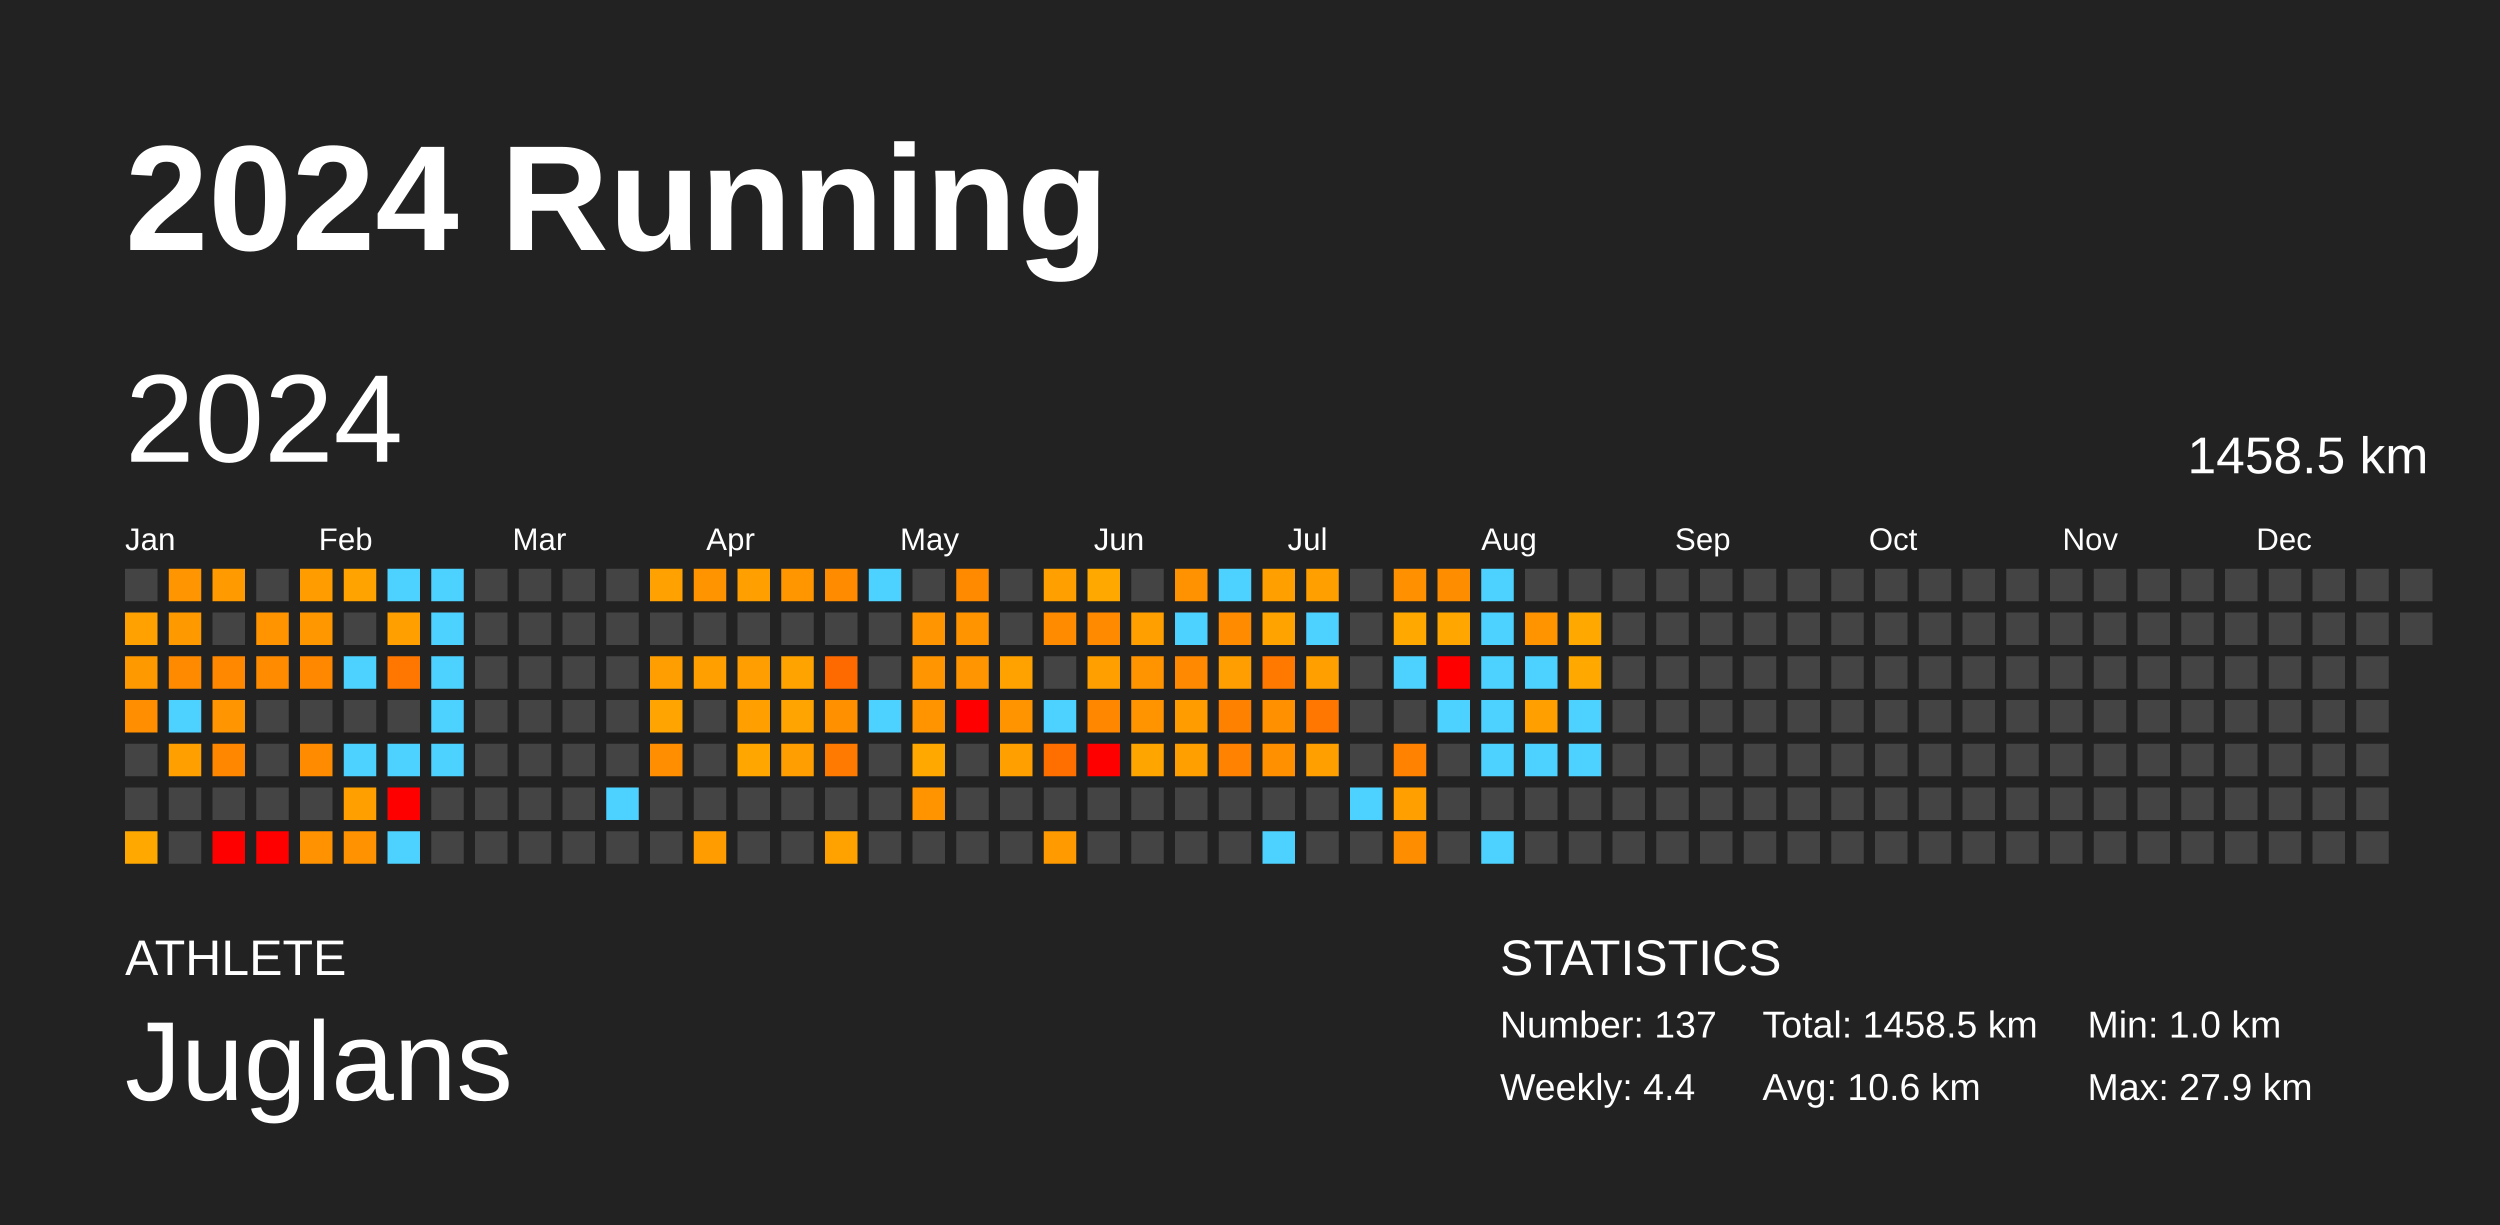
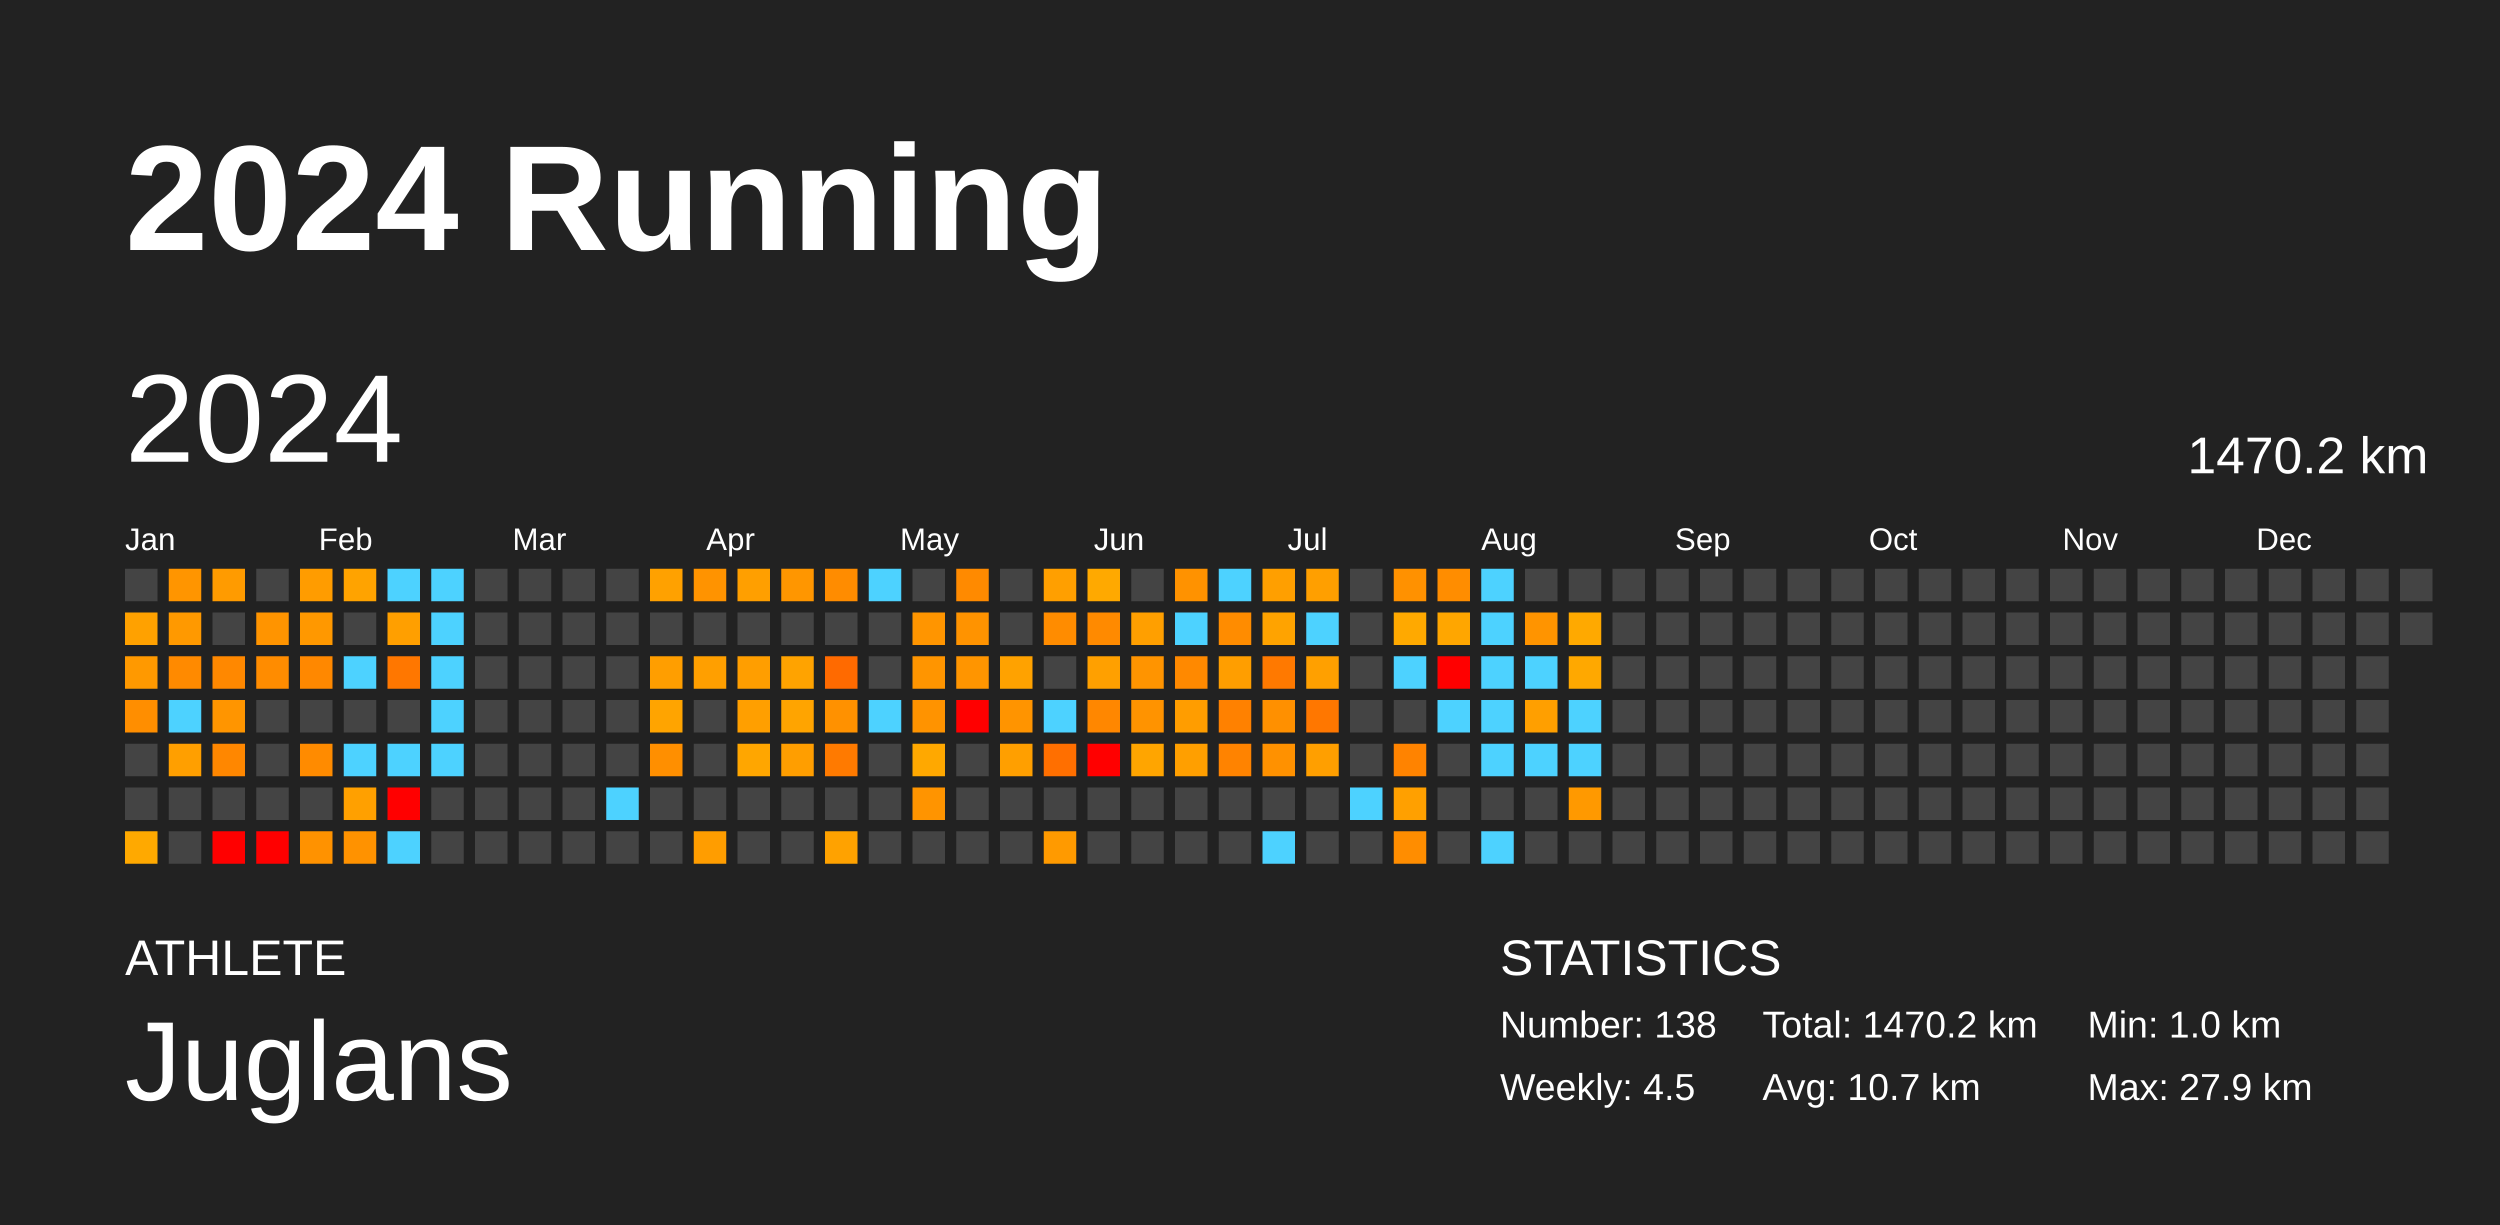
<svg xmlns="http://www.w3.org/2000/svg" baseProfile="full" height="98mm" version="1.1" viewBox="0,0,200,98" width="200mm">
  <defs />
  <rect fill="#222222" height="98" width="200" x="0" y="0" />
  <text fill="#FFFFFF" style="font-size:12px; font-family:Arial; font-weight:bold;" x="10" y="20">2024 Running</text>
  <text fill="#FFFFFF" style="font-size:4px; font-family:Arial" x="10" y="78">ATHLETE</text>
  <text fill="#FFFFFF" style="font-size:9px; font-family:Arial" x="10" y="88">Juglans</text>
  <text fill="#FFFFFF" style="font-size:4px; font-family:Arial" x="120" y="78">STATISTICS</text>
-   <text fill="#FFFFFF" style="font-size:3px; font-family:Arial" x="120" y="83">Number: 137</text>
-   <text fill="#FFFFFF" style="font-size:3px; font-family:Arial" x="120" y="88">Weekly: 4.4</text>
-   <text fill="#FFFFFF" style="font-size:3px; font-family:Arial" x="141" y="83">Total: 1458.5 km</text>
-   <text fill="#FFFFFF" style="font-size:3px; font-family:Arial" x="141" y="88">Avg: 10.6 km</text>
+   <text fill="#FFFFFF" style="font-size:3px; font-family:Arial" x="120" y="83">Number: 138</text>
+   <text fill="#FFFFFF" style="font-size:3px; font-family:Arial" x="120" y="88">Weekly: 4.5</text>
+   <text fill="#FFFFFF" style="font-size:3px; font-family:Arial" x="141" y="83">Total: 1470.2 km</text>
+   <text fill="#FFFFFF" style="font-size:3px; font-family:Arial" x="141" y="88">Avg: 10.7 km</text>
  <text fill="#FFFFFF" style="font-size:3px; font-family:Arial" x="167" y="83">Min: 1.0 km</text>
  <text fill="#FFFFFF" style="font-size:3px; font-family:Arial" x="167" y="88">Max: 27.9 km</text>
  <text dominant-baseline="hanging" fill="#FFFFFF" style="font-size:10.0px; font-family:Arial;" x="10" y="30">2024</text>
-   <text dominant-baseline="hanging" fill="#FFFFFF" style="font-size:4.125px; font-family:Arial;" x="175" y="35">1458.5 km</text>
+   <text dominant-baseline="hanging" fill="#FFFFFF" style="font-size:4.125px; font-family:Arial;" x="175" y="35">1470.2 km</text>
  <text fill="#FFFFFF" style="font-size:2.5px; font-family:Arial" x="10.0" y="44">Jan</text>
  <text fill="#FFFFFF" style="font-size:2.5px; font-family:Arial" x="25.5" y="44">Feb</text>
  <text fill="#FFFFFF" style="font-size:2.5px; font-family:Arial" x="41.0" y="44">Mar</text>
  <text fill="#FFFFFF" style="font-size:2.5px; font-family:Arial" x="56.5" y="44">Apr</text>
  <text fill="#FFFFFF" style="font-size:2.5px; font-family:Arial" x="72.0" y="44">May</text>
  <text fill="#FFFFFF" style="font-size:2.5px; font-family:Arial" x="87.5" y="44">Jun</text>
  <text fill="#FFFFFF" style="font-size:2.5px; font-family:Arial" x="103.0" y="44">Jul</text>
  <text fill="#FFFFFF" style="font-size:2.5px; font-family:Arial" x="118.5" y="44">Aug</text>
  <text fill="#FFFFFF" style="font-size:2.5px; font-family:Arial" x="134.0" y="44">Sep</text>
  <text fill="#FFFFFF" style="font-size:2.5px; font-family:Arial" x="149.5" y="44">Oct</text>
  <text fill="#FFFFFF" style="font-size:2.5px; font-family:Arial" x="165.0" y="44">Nov</text>
  <text fill="#FFFFFF" style="font-size:2.5px; font-family:Arial" x="180.5" y="44">Dec</text>
  <rect fill="#444444" height="2.6" width="2.6" x="10.0" y="45.5" />
  <rect fill="#ffa100" height="2.6" width="2.6" x="10.0" y="49.0" />
  <rect fill="#ff9900" height="2.6" width="2.6" x="10.0" y="52.5" />
  <rect fill="#ff8e00" height="2.6" width="2.6" x="10.0" y="56.0" />
  <rect fill="#444444" height="2.6" width="2.6" x="10.0" y="59.5" />
  <rect fill="#444444" height="2.6" width="2.6" x="10.0" y="63.0" />
  <rect fill="#ffa900" height="2.6" width="2.6" x="10.0" y="66.5" />
  <rect fill="#ff9500" height="2.6" width="2.6" x="13.5" y="45.5" />
  <rect fill="#ff9900" height="2.6" width="2.6" x="13.5" y="49.0" />
  <rect fill="#ff8a00" height="2.6" width="2.6" x="13.5" y="52.5" />
  <rect fill="#4dd2ff" height="2.6" width="2.6" x="13.5" y="56.0" />
  <rect fill="#ff9f00" height="2.6" width="2.6" x="13.5" y="59.5" />
  <rect fill="#444444" height="2.6" width="2.6" x="13.5" y="63.0" />
  <rect fill="#444444" height="2.6" width="2.6" x="13.5" y="66.5" />
  <rect fill="#ff9b00" height="2.6" width="2.6" x="17.0" y="45.5" />
  <rect fill="#444444" height="2.6" width="2.6" x="17.0" y="49.0" />
  <rect fill="#ff8800" height="2.6" width="2.6" x="17.0" y="52.5" />
  <rect fill="#ff9500" height="2.6" width="2.6" x="17.0" y="56.0" />
  <rect fill="#ff8700" height="2.6" width="2.6" x="17.0" y="59.5" />
  <rect fill="#444444" height="2.6" width="2.6" x="17.0" y="63.0" />
  <rect fill="red" height="2.6" width="2.6" x="17.0" y="66.5" />
  <rect fill="#444444" height="2.6" width="2.6" x="20.5" y="45.5" />
  <rect fill="#ff9400" height="2.6" width="2.6" x="20.5" y="49.0" />
  <rect fill="#ff8c00" height="2.6" width="2.6" x="20.5" y="52.5" />
  <rect fill="#444444" height="2.6" width="2.6" x="20.5" y="56.0" />
  <rect fill="#444444" height="2.6" width="2.6" x="20.5" y="59.5" />
  <rect fill="#444444" height="2.6" width="2.6" x="20.5" y="63.0" />
  <rect fill="red" height="2.6" width="2.6" x="20.5" y="66.5" />
  <rect fill="#ff9c00" height="2.6" width="2.6" x="24.0" y="45.5" />
  <rect fill="#ff9800" height="2.6" width="2.6" x="24.0" y="49.0" />
  <rect fill="#ff8800" height="2.6" width="2.6" x="24.0" y="52.5" />
  <rect fill="#444444" height="2.6" width="2.6" x="24.0" y="56.0" />
  <rect fill="#ff8b00" height="2.6" width="2.6" x="24.0" y="59.5" />
  <rect fill="#444444" height="2.6" width="2.6" x="24.0" y="63.0" />
  <rect fill="#ff9200" height="2.6" width="2.6" x="24.0" y="66.5" />
  <rect fill="#ffa300" height="2.6" width="2.6" x="27.5" y="45.5" />
  <rect fill="#444444" height="2.6" width="2.6" x="27.5" y="49.0" />
  <rect fill="#4dd2ff" height="2.6" width="2.6" x="27.5" y="52.5" />
  <rect fill="#444444" height="2.6" width="2.6" x="27.5" y="56.0" />
  <rect fill="#4dd2ff" height="2.6" width="2.6" x="27.5" y="59.5" />
  <rect fill="#ffa000" height="2.6" width="2.6" x="27.5" y="63.0" />
  <rect fill="#ff9200" height="2.6" width="2.6" x="27.5" y="66.5" />
  <rect fill="#4dd2ff" height="2.6" width="2.6" x="31.0" y="45.5" />
  <rect fill="#ff9f00" height="2.6" width="2.6" x="31.0" y="49.0" />
  <rect fill="#ff7700" height="2.6" width="2.6" x="31.0" y="52.5" />
  <rect fill="#444444" height="2.6" width="2.6" x="31.0" y="56.0" />
  <rect fill="#4dd2ff" height="2.6" width="2.6" x="31.0" y="59.5" />
  <rect fill="red" height="2.6" width="2.6" x="31.0" y="63.0" />
  <rect fill="#4dd2ff" height="2.6" width="2.6" x="31.0" y="66.5" />
  <rect fill="#4dd2ff" height="2.6" width="2.6" x="34.5" y="45.5" />
  <rect fill="#4dd2ff" height="2.6" width="2.6" x="34.5" y="49.0" />
  <rect fill="#4dd2ff" height="2.6" width="2.6" x="34.5" y="52.5" />
  <rect fill="#4dd2ff" height="2.6" width="2.6" x="34.5" y="56.0" />
  <rect fill="#4dd2ff" height="2.6" width="2.6" x="34.5" y="59.5" />
  <rect fill="#444444" height="2.6" width="2.6" x="34.5" y="63.0" />
  <rect fill="#444444" height="2.6" width="2.6" x="34.5" y="66.5" />
  <rect fill="#444444" height="2.6" width="2.6" x="38.0" y="45.5" />
  <rect fill="#444444" height="2.6" width="2.6" x="38.0" y="49.0" />
  <rect fill="#444444" height="2.6" width="2.6" x="38.0" y="52.5" />
  <rect fill="#444444" height="2.6" width="2.6" x="38.0" y="56.0" />
  <rect fill="#444444" height="2.6" width="2.6" x="38.0" y="59.5" />
  <rect fill="#444444" height="2.6" width="2.6" x="38.0" y="63.0" />
  <rect fill="#444444" height="2.6" width="2.6" x="38.0" y="66.5" />
  <rect fill="#444444" height="2.6" width="2.6" x="41.5" y="45.5" />
  <rect fill="#444444" height="2.6" width="2.6" x="41.5" y="49.0" />
  <rect fill="#444444" height="2.6" width="2.6" x="41.5" y="52.5" />
  <rect fill="#444444" height="2.6" width="2.6" x="41.5" y="56.0" />
  <rect fill="#444444" height="2.6" width="2.6" x="41.5" y="59.5" />
  <rect fill="#444444" height="2.6" width="2.6" x="41.5" y="63.0" />
  <rect fill="#444444" height="2.6" width="2.6" x="41.5" y="66.5" />
  <rect fill="#444444" height="2.6" width="2.6" x="45.0" y="45.5" />
  <rect fill="#444444" height="2.6" width="2.6" x="45.0" y="49.0" />
  <rect fill="#444444" height="2.6" width="2.6" x="45.0" y="52.5" />
  <rect fill="#444444" height="2.6" width="2.6" x="45.0" y="56.0" />
  <rect fill="#444444" height="2.6" width="2.6" x="45.0" y="59.5" />
  <rect fill="#444444" height="2.6" width="2.6" x="45.0" y="63.0" />
  <rect fill="#444444" height="2.6" width="2.6" x="45.0" y="66.5" />
  <rect fill="#444444" height="2.6" width="2.6" x="48.5" y="45.5" />
  <rect fill="#444444" height="2.6" width="2.6" x="48.5" y="49.0" />
  <rect fill="#444444" height="2.6" width="2.6" x="48.5" y="52.5" />
  <rect fill="#444444" height="2.6" width="2.6" x="48.5" y="56.0" />
  <rect fill="#444444" height="2.6" width="2.6" x="48.5" y="59.5" />
  <rect fill="#4dd2ff" height="2.6" width="2.6" x="48.5" y="63.0" />
  <rect fill="#444444" height="2.6" width="2.6" x="48.5" y="66.5" />
  <rect fill="#ffa100" height="2.6" width="2.6" x="52.0" y="45.5" />
  <rect fill="#444444" height="2.6" width="2.6" x="52.0" y="49.0" />
  <rect fill="#ff9e00" height="2.6" width="2.6" x="52.0" y="52.5" />
  <rect fill="#ffa400" height="2.6" width="2.6" x="52.0" y="56.0" />
  <rect fill="#ff8f00" height="2.6" width="2.6" x="52.0" y="59.5" />
  <rect fill="#444444" height="2.6" width="2.6" x="52.0" y="63.0" />
  <rect fill="#444444" height="2.6" width="2.6" x="52.0" y="66.5" />
  <rect fill="#ff9300" height="2.6" width="2.6" x="55.5" y="45.5" />
  <rect fill="#444444" height="2.6" width="2.6" x="55.5" y="49.0" />
  <rect fill="#ff9f00" height="2.6" width="2.6" x="55.5" y="52.5" />
  <rect fill="#444444" height="2.6" width="2.6" x="55.5" y="56.0" />
  <rect fill="#444444" height="2.6" width="2.6" x="55.5" y="59.5" />
  <rect fill="#444444" height="2.6" width="2.6" x="55.5" y="63.0" />
  <rect fill="#ff9d00" height="2.6" width="2.6" x="55.5" y="66.5" />
  <rect fill="#ff9f00" height="2.6" width="2.6" x="59.0" y="45.5" />
  <rect fill="#444444" height="2.6" width="2.6" x="59.0" y="49.0" />
  <rect fill="#ff9e00" height="2.6" width="2.6" x="59.0" y="52.5" />
  <rect fill="#ff9f00" height="2.6" width="2.6" x="59.0" y="56.0" />
  <rect fill="#ffa600" height="2.6" width="2.6" x="59.0" y="59.5" />
  <rect fill="#444444" height="2.6" width="2.6" x="59.0" y="63.0" />
  <rect fill="#444444" height="2.6" width="2.6" x="59.0" y="66.5" />
  <rect fill="#ff9600" height="2.6" width="2.6" x="62.5" y="45.5" />
  <rect fill="#444444" height="2.6" width="2.6" x="62.5" y="49.0" />
  <rect fill="#ffa300" height="2.6" width="2.6" x="62.5" y="52.5" />
  <rect fill="#ffa400" height="2.6" width="2.6" x="62.5" y="56.0" />
  <rect fill="#ff9e00" height="2.6" width="2.6" x="62.5" y="59.5" />
  <rect fill="#444444" height="2.6" width="2.6" x="62.5" y="63.0" />
  <rect fill="#444444" height="2.6" width="2.6" x="62.5" y="66.5" />
  <rect fill="#ff8c00" height="2.6" width="2.6" x="66.0" y="45.5" />
  <rect fill="#444444" height="2.6" width="2.6" x="66.0" y="49.0" />
  <rect fill="#ff6a00" height="2.6" width="2.6" x="66.0" y="52.5" />
  <rect fill="#ff9100" height="2.6" width="2.6" x="66.0" y="56.0" />
  <rect fill="#ff7a00" height="2.6" width="2.6" x="66.0" y="59.5" />
  <rect fill="#444444" height="2.6" width="2.6" x="66.0" y="63.0" />
  <rect fill="#ffa200" height="2.6" width="2.6" x="66.0" y="66.5" />
  <rect fill="#4dd2ff" height="2.6" width="2.6" x="69.5" y="45.5" />
  <rect fill="#444444" height="2.6" width="2.6" x="69.5" y="49.0" />
  <rect fill="#444444" height="2.6" width="2.6" x="69.5" y="52.5" />
  <rect fill="#4dd2ff" height="2.6" width="2.6" x="69.5" y="56.0" />
  <rect fill="#444444" height="2.6" width="2.6" x="69.5" y="59.5" />
  <rect fill="#444444" height="2.6" width="2.6" x="69.5" y="63.0" />
  <rect fill="#444444" height="2.6" width="2.6" x="69.5" y="66.5" />
  <rect fill="#444444" height="2.6" width="2.6" x="73.0" y="45.5" />
  <rect fill="#ff9500" height="2.6" width="2.6" x="73.0" y="49.0" />
  <rect fill="#ff9500" height="2.6" width="2.6" x="73.0" y="52.5" />
  <rect fill="#ff9300" height="2.6" width="2.6" x="73.0" y="56.0" />
  <rect fill="#ffa800" height="2.6" width="2.6" x="73.0" y="59.5" />
  <rect fill="#ff9400" height="2.6" width="2.6" x="73.0" y="63.0" />
  <rect fill="#444444" height="2.6" width="2.6" x="73.0" y="66.5" />
  <rect fill="#ff8a00" height="2.6" width="2.6" x="76.5" y="45.5" />
  <rect fill="#ff9300" height="2.6" width="2.6" x="76.5" y="49.0" />
  <rect fill="#ff9500" height="2.6" width="2.6" x="76.5" y="52.5" />
  <rect fill="red" height="2.6" width="2.6" x="76.5" y="56.0" />
  <rect fill="#444444" height="2.6" width="2.6" x="76.5" y="59.5" />
  <rect fill="#444444" height="2.6" width="2.6" x="76.5" y="63.0" />
  <rect fill="#444444" height="2.6" width="2.6" x="76.5" y="66.5" />
  <rect fill="#444444" height="2.6" width="2.6" x="80.0" y="45.5" />
  <rect fill="#444444" height="2.6" width="2.6" x="80.0" y="49.0" />
  <rect fill="#ffa200" height="2.6" width="2.6" x="80.0" y="52.5" />
  <rect fill="#ff9400" height="2.6" width="2.6" x="80.0" y="56.0" />
  <rect fill="#ff9f00" height="2.6" width="2.6" x="80.0" y="59.5" />
  <rect fill="#444444" height="2.6" width="2.6" x="80.0" y="63.0" />
  <rect fill="#444444" height="2.6" width="2.6" x="80.0" y="66.5" />
  <rect fill="#ff9f00" height="2.6" width="2.6" x="83.5" y="45.5" />
  <rect fill="#ff8c00" height="2.6" width="2.6" x="83.5" y="49.0" />
  <rect fill="#444444" height="2.6" width="2.6" x="83.5" y="52.5" />
  <rect fill="#4dd2ff" height="2.6" width="2.6" x="83.5" y="56.0" />
  <rect fill="#ff6f00" height="2.6" width="2.6" x="83.5" y="59.5" />
  <rect fill="#444444" height="2.6" width="2.6" x="83.5" y="63.0" />
  <rect fill="#ff9a00" height="2.6" width="2.6" x="83.5" y="66.5" />
  <rect fill="#ffa900" height="2.6" width="2.6" x="87.0" y="45.5" />
  <rect fill="#ff8a00" height="2.6" width="2.6" x="87.0" y="49.0" />
  <rect fill="#ffa000" height="2.6" width="2.6" x="87.0" y="52.5" />
  <rect fill="#ff8700" height="2.6" width="2.6" x="87.0" y="56.0" />
  <rect fill="red" height="2.6" width="2.6" x="87.0" y="59.5" />
  <rect fill="#444444" height="2.6" width="2.6" x="87.0" y="63.0" />
  <rect fill="#444444" height="2.6" width="2.6" x="87.0" y="66.5" />
  <rect fill="#444444" height="2.6" width="2.6" x="90.5" y="45.5" />
  <rect fill="#ff9f00" height="2.6" width="2.6" x="90.5" y="49.0" />
  <rect fill="#ff9400" height="2.6" width="2.6" x="90.5" y="52.5" />
  <rect fill="#ff9300" height="2.6" width="2.6" x="90.5" y="56.0" />
  <rect fill="#ffa500" height="2.6" width="2.6" x="90.5" y="59.5" />
  <rect fill="#444444" height="2.6" width="2.6" x="90.5" y="63.0" />
  <rect fill="#444444" height="2.6" width="2.6" x="90.5" y="66.5" />
  <rect fill="#ff9200" height="2.6" width="2.6" x="94.0" y="45.5" />
  <rect fill="#4dd2ff" height="2.6" width="2.6" x="94.0" y="49.0" />
  <rect fill="#ff8900" height="2.6" width="2.6" x="94.0" y="52.5" />
  <rect fill="#ff9d00" height="2.6" width="2.6" x="94.0" y="56.0" />
  <rect fill="#ff9f00" height="2.6" width="2.6" x="94.0" y="59.5" />
  <rect fill="#444444" height="2.6" width="2.6" x="94.0" y="63.0" />
  <rect fill="#444444" height="2.6" width="2.6" x="94.0" y="66.5" />
  <rect fill="#4dd2ff" height="2.6" width="2.6" x="97.5" y="45.5" />
  <rect fill="#ff8c00" height="2.6" width="2.6" x="97.5" y="49.0" />
  <rect fill="#ff9e00" height="2.6" width="2.6" x="97.5" y="52.5" />
  <rect fill="#ff8100" height="2.6" width="2.6" x="97.5" y="56.0" />
  <rect fill="#ff8300" height="2.6" width="2.6" x="97.5" y="59.5" />
  <rect fill="#444444" height="2.6" width="2.6" x="97.5" y="63.0" />
  <rect fill="#444444" height="2.6" width="2.6" x="97.5" y="66.5" />
  <rect fill="#ff9f00" height="2.6" width="2.6" x="101.0" y="45.5" />
  <rect fill="#ffa300" height="2.6" width="2.6" x="101.0" y="49.0" />
  <rect fill="#ff7900" height="2.6" width="2.6" x="101.0" y="52.5" />
  <rect fill="#ff9000" height="2.6" width="2.6" x="101.0" y="56.0" />
  <rect fill="#ff9100" height="2.6" width="2.6" x="101.0" y="59.5" />
  <rect fill="#444444" height="2.6" width="2.6" x="101.0" y="63.0" />
  <rect fill="#4dd2ff" height="2.6" width="2.6" x="101.0" y="66.5" />
  <rect fill="#ff9f00" height="2.6" width="2.6" x="104.5" y="45.5" />
  <rect fill="#4dd2ff" height="2.6" width="2.6" x="104.5" y="49.0" />
  <rect fill="#ffa000" height="2.6" width="2.6" x="104.5" y="52.5" />
  <rect fill="#ff7700" height="2.6" width="2.6" x="104.5" y="56.0" />
  <rect fill="#ff9f00" height="2.6" width="2.6" x="104.5" y="59.5" />
  <rect fill="#444444" height="2.6" width="2.6" x="104.5" y="63.0" />
  <rect fill="#444444" height="2.6" width="2.6" x="104.5" y="66.5" />
  <rect fill="#444444" height="2.6" width="2.6" x="108.0" y="45.5" />
  <rect fill="#444444" height="2.6" width="2.6" x="108.0" y="49.0" />
  <rect fill="#444444" height="2.6" width="2.6" x="108.0" y="52.5" />
  <rect fill="#444444" height="2.6" width="2.6" x="108.0" y="56.0" />
  <rect fill="#444444" height="2.6" width="2.6" x="108.0" y="59.5" />
  <rect fill="#4dd2ff" height="2.6" width="2.6" x="108.0" y="63.0" />
  <rect fill="#444444" height="2.6" width="2.6" x="108.0" y="66.5" />
  <rect fill="#ff9100" height="2.6" width="2.6" x="111.5" y="45.5" />
  <rect fill="#ffa900" height="2.6" width="2.6" x="111.5" y="49.0" />
  <rect fill="#4dd2ff" height="2.6" width="2.6" x="111.5" y="52.5" />
  <rect fill="#444444" height="2.6" width="2.6" x="111.5" y="56.0" />
  <rect fill="#ff8300" height="2.6" width="2.6" x="111.5" y="59.5" />
  <rect fill="#ffa000" height="2.6" width="2.6" x="111.5" y="63.0" />
  <rect fill="#ff8d00" height="2.6" width="2.6" x="111.5" y="66.5" />
  <rect fill="#ff8d00" height="2.6" width="2.6" x="115.0" y="45.5" />
  <rect fill="#ffa600" height="2.6" width="2.6" x="115.0" y="49.0" />
  <rect fill="red" height="2.6" width="2.6" x="115.0" y="52.5" />
  <rect fill="#4dd2ff" height="2.6" width="2.6" x="115.0" y="56.0" />
  <rect fill="#444444" height="2.6" width="2.6" x="115.0" y="59.5" />
  <rect fill="#444444" height="2.6" width="2.6" x="115.0" y="63.0" />
  <rect fill="#444444" height="2.6" width="2.6" x="115.0" y="66.5" />
  <rect fill="#4dd2ff" height="2.6" width="2.6" x="118.5" y="45.5" />
  <rect fill="#4dd2ff" height="2.6" width="2.6" x="118.5" y="49.0" />
  <rect fill="#4dd2ff" height="2.6" width="2.6" x="118.5" y="52.5" />
  <rect fill="#4dd2ff" height="2.6" width="2.6" x="118.5" y="56.0" />
  <rect fill="#4dd2ff" height="2.6" width="2.6" x="118.5" y="59.5" />
  <rect fill="#444444" height="2.6" width="2.6" x="118.5" y="63.0" />
  <rect fill="#4dd2ff" height="2.6" width="2.6" x="118.5" y="66.5" />
  <rect fill="#444444" height="2.6" width="2.6" x="122.0" y="45.5" />
  <rect fill="#ff9400" height="2.6" width="2.6" x="122.0" y="49.0" />
  <rect fill="#4dd2ff" height="2.6" width="2.6" x="122.0" y="52.5" />
  <rect fill="#ff9f00" height="2.6" width="2.6" x="122.0" y="56.0" />
  <rect fill="#4dd2ff" height="2.6" width="2.6" x="122.0" y="59.5" />
  <rect fill="#444444" height="2.6" width="2.6" x="122.0" y="63.0" />
  <rect fill="#444444" height="2.6" width="2.6" x="122.0" y="66.5" />
  <rect fill="#444444" height="2.6" width="2.6" x="125.5" y="45.5" />
  <rect fill="#ffa900" height="2.6" width="2.6" x="125.5" y="49.0" />
  <rect fill="#ffa800" height="2.6" width="2.6" x="125.5" y="52.5" />
  <rect fill="#4dd2ff" height="2.6" width="2.6" x="125.5" y="56.0" />
  <rect fill="#4dd2ff" height="2.6" width="2.6" x="125.5" y="59.5" />
-   <rect fill="#444444" height="2.6" width="2.6" x="125.5" y="63.0" />
+   <rect fill="#ff9900" height="2.6" width="2.6" x="125.5" y="63.0" />
  <rect fill="#444444" height="2.6" width="2.6" x="125.5" y="66.5" />
  <rect fill="#444444" height="2.6" width="2.6" x="129.0" y="45.5" />
  <rect fill="#444444" height="2.6" width="2.6" x="129.0" y="49.0" />
  <rect fill="#444444" height="2.6" width="2.6" x="129.0" y="52.5" />
  <rect fill="#444444" height="2.6" width="2.6" x="129.0" y="56.0" />
  <rect fill="#444444" height="2.6" width="2.6" x="129.0" y="59.5" />
  <rect fill="#444444" height="2.6" width="2.6" x="129.0" y="63.0" />
  <rect fill="#444444" height="2.6" width="2.6" x="129.0" y="66.5" />
  <rect fill="#444444" height="2.6" width="2.6" x="132.5" y="45.5" />
  <rect fill="#444444" height="2.6" width="2.6" x="132.5" y="49.0" />
  <rect fill="#444444" height="2.6" width="2.6" x="132.5" y="52.5" />
  <rect fill="#444444" height="2.6" width="2.6" x="132.5" y="56.0" />
  <rect fill="#444444" height="2.6" width="2.6" x="132.5" y="59.5" />
  <rect fill="#444444" height="2.6" width="2.6" x="132.5" y="63.0" />
  <rect fill="#444444" height="2.6" width="2.6" x="132.5" y="66.5" />
  <rect fill="#444444" height="2.6" width="2.6" x="136.0" y="45.5" />
  <rect fill="#444444" height="2.6" width="2.6" x="136.0" y="49.0" />
  <rect fill="#444444" height="2.6" width="2.6" x="136.0" y="52.5" />
  <rect fill="#444444" height="2.6" width="2.6" x="136.0" y="56.0" />
  <rect fill="#444444" height="2.6" width="2.6" x="136.0" y="59.5" />
  <rect fill="#444444" height="2.6" width="2.6" x="136.0" y="63.0" />
  <rect fill="#444444" height="2.6" width="2.6" x="136.0" y="66.5" />
  <rect fill="#444444" height="2.6" width="2.6" x="139.5" y="45.5" />
  <rect fill="#444444" height="2.6" width="2.6" x="139.5" y="49.0" />
  <rect fill="#444444" height="2.6" width="2.6" x="139.5" y="52.5" />
  <rect fill="#444444" height="2.6" width="2.6" x="139.5" y="56.0" />
  <rect fill="#444444" height="2.6" width="2.6" x="139.5" y="59.5" />
  <rect fill="#444444" height="2.6" width="2.6" x="139.5" y="63.0" />
  <rect fill="#444444" height="2.6" width="2.6" x="139.5" y="66.5" />
  <rect fill="#444444" height="2.6" width="2.6" x="143.0" y="45.5" />
  <rect fill="#444444" height="2.6" width="2.6" x="143.0" y="49.0" />
  <rect fill="#444444" height="2.6" width="2.6" x="143.0" y="52.5" />
  <rect fill="#444444" height="2.6" width="2.6" x="143.0" y="56.0" />
  <rect fill="#444444" height="2.6" width="2.6" x="143.0" y="59.5" />
  <rect fill="#444444" height="2.6" width="2.6" x="143.0" y="63.0" />
  <rect fill="#444444" height="2.6" width="2.6" x="143.0" y="66.5" />
  <rect fill="#444444" height="2.6" width="2.6" x="146.5" y="45.5" />
  <rect fill="#444444" height="2.6" width="2.6" x="146.5" y="49.0" />
  <rect fill="#444444" height="2.6" width="2.6" x="146.5" y="52.5" />
  <rect fill="#444444" height="2.6" width="2.6" x="146.5" y="56.0" />
  <rect fill="#444444" height="2.6" width="2.6" x="146.5" y="59.5" />
  <rect fill="#444444" height="2.6" width="2.6" x="146.5" y="63.0" />
  <rect fill="#444444" height="2.6" width="2.6" x="146.5" y="66.5" />
  <rect fill="#444444" height="2.6" width="2.6" x="150.0" y="45.5" />
  <rect fill="#444444" height="2.6" width="2.6" x="150.0" y="49.0" />
  <rect fill="#444444" height="2.6" width="2.6" x="150.0" y="52.5" />
  <rect fill="#444444" height="2.6" width="2.6" x="150.0" y="56.0" />
  <rect fill="#444444" height="2.6" width="2.6" x="150.0" y="59.5" />
  <rect fill="#444444" height="2.6" width="2.6" x="150.0" y="63.0" />
  <rect fill="#444444" height="2.6" width="2.6" x="150.0" y="66.5" />
  <rect fill="#444444" height="2.6" width="2.6" x="153.5" y="45.5" />
  <rect fill="#444444" height="2.6" width="2.6" x="153.5" y="49.0" />
  <rect fill="#444444" height="2.6" width="2.6" x="153.5" y="52.5" />
  <rect fill="#444444" height="2.6" width="2.6" x="153.5" y="56.0" />
  <rect fill="#444444" height="2.6" width="2.6" x="153.5" y="59.5" />
  <rect fill="#444444" height="2.6" width="2.6" x="153.5" y="63.0" />
  <rect fill="#444444" height="2.6" width="2.6" x="153.5" y="66.5" />
  <rect fill="#444444" height="2.6" width="2.6" x="157.0" y="45.5" />
  <rect fill="#444444" height="2.6" width="2.6" x="157.0" y="49.0" />
  <rect fill="#444444" height="2.6" width="2.6" x="157.0" y="52.5" />
  <rect fill="#444444" height="2.6" width="2.6" x="157.0" y="56.0" />
  <rect fill="#444444" height="2.6" width="2.6" x="157.0" y="59.5" />
  <rect fill="#444444" height="2.6" width="2.6" x="157.0" y="63.0" />
  <rect fill="#444444" height="2.6" width="2.6" x="157.0" y="66.5" />
  <rect fill="#444444" height="2.6" width="2.6" x="160.5" y="45.5" />
  <rect fill="#444444" height="2.6" width="2.6" x="160.5" y="49.0" />
  <rect fill="#444444" height="2.6" width="2.6" x="160.5" y="52.5" />
  <rect fill="#444444" height="2.6" width="2.6" x="160.5" y="56.0" />
  <rect fill="#444444" height="2.6" width="2.6" x="160.5" y="59.5" />
  <rect fill="#444444" height="2.6" width="2.6" x="160.5" y="63.0" />
  <rect fill="#444444" height="2.6" width="2.6" x="160.5" y="66.5" />
  <rect fill="#444444" height="2.6" width="2.6" x="164.0" y="45.5" />
  <rect fill="#444444" height="2.6" width="2.6" x="164.0" y="49.0" />
  <rect fill="#444444" height="2.6" width="2.6" x="164.0" y="52.5" />
  <rect fill="#444444" height="2.6" width="2.6" x="164.0" y="56.0" />
  <rect fill="#444444" height="2.6" width="2.6" x="164.0" y="59.5" />
  <rect fill="#444444" height="2.6" width="2.6" x="164.0" y="63.0" />
  <rect fill="#444444" height="2.6" width="2.6" x="164.0" y="66.5" />
  <rect fill="#444444" height="2.6" width="2.6" x="167.5" y="45.5" />
  <rect fill="#444444" height="2.6" width="2.6" x="167.5" y="49.0" />
  <rect fill="#444444" height="2.6" width="2.6" x="167.5" y="52.5" />
  <rect fill="#444444" height="2.6" width="2.6" x="167.5" y="56.0" />
  <rect fill="#444444" height="2.6" width="2.6" x="167.5" y="59.5" />
  <rect fill="#444444" height="2.6" width="2.6" x="167.5" y="63.0" />
  <rect fill="#444444" height="2.6" width="2.6" x="167.5" y="66.5" />
  <rect fill="#444444" height="2.6" width="2.6" x="171.0" y="45.5" />
  <rect fill="#444444" height="2.6" width="2.6" x="171.0" y="49.0" />
  <rect fill="#444444" height="2.6" width="2.6" x="171.0" y="52.5" />
  <rect fill="#444444" height="2.6" width="2.6" x="171.0" y="56.0" />
  <rect fill="#444444" height="2.6" width="2.6" x="171.0" y="59.5" />
  <rect fill="#444444" height="2.6" width="2.6" x="171.0" y="63.0" />
  <rect fill="#444444" height="2.6" width="2.6" x="171.0" y="66.5" />
  <rect fill="#444444" height="2.6" width="2.6" x="174.5" y="45.5" />
  <rect fill="#444444" height="2.6" width="2.6" x="174.5" y="49.0" />
  <rect fill="#444444" height="2.6" width="2.6" x="174.5" y="52.5" />
  <rect fill="#444444" height="2.6" width="2.6" x="174.5" y="56.0" />
  <rect fill="#444444" height="2.6" width="2.6" x="174.5" y="59.5" />
  <rect fill="#444444" height="2.6" width="2.6" x="174.5" y="63.0" />
  <rect fill="#444444" height="2.6" width="2.6" x="174.5" y="66.5" />
  <rect fill="#444444" height="2.6" width="2.6" x="178.0" y="45.5" />
  <rect fill="#444444" height="2.6" width="2.6" x="178.0" y="49.0" />
  <rect fill="#444444" height="2.6" width="2.6" x="178.0" y="52.5" />
  <rect fill="#444444" height="2.6" width="2.6" x="178.0" y="56.0" />
  <rect fill="#444444" height="2.6" width="2.6" x="178.0" y="59.5" />
  <rect fill="#444444" height="2.6" width="2.6" x="178.0" y="63.0" />
  <rect fill="#444444" height="2.6" width="2.6" x="178.0" y="66.5" />
  <rect fill="#444444" height="2.6" width="2.6" x="181.5" y="45.5" />
  <rect fill="#444444" height="2.6" width="2.6" x="181.5" y="49.0" />
  <rect fill="#444444" height="2.6" width="2.6" x="181.5" y="52.5" />
  <rect fill="#444444" height="2.6" width="2.6" x="181.5" y="56.0" />
  <rect fill="#444444" height="2.6" width="2.6" x="181.5" y="59.5" />
  <rect fill="#444444" height="2.6" width="2.6" x="181.5" y="63.0" />
  <rect fill="#444444" height="2.6" width="2.6" x="181.5" y="66.5" />
  <rect fill="#444444" height="2.6" width="2.6" x="185.0" y="45.5" />
  <rect fill="#444444" height="2.6" width="2.6" x="185.0" y="49.0" />
  <rect fill="#444444" height="2.6" width="2.6" x="185.0" y="52.5" />
  <rect fill="#444444" height="2.6" width="2.6" x="185.0" y="56.0" />
  <rect fill="#444444" height="2.6" width="2.6" x="185.0" y="59.5" />
  <rect fill="#444444" height="2.6" width="2.6" x="185.0" y="63.0" />
  <rect fill="#444444" height="2.6" width="2.6" x="185.0" y="66.5" />
  <rect fill="#444444" height="2.6" width="2.6" x="188.5" y="45.5" />
  <rect fill="#444444" height="2.6" width="2.6" x="188.5" y="49.0" />
  <rect fill="#444444" height="2.6" width="2.6" x="188.5" y="52.5" />
  <rect fill="#444444" height="2.6" width="2.6" x="188.5" y="56.0" />
  <rect fill="#444444" height="2.6" width="2.6" x="188.5" y="59.5" />
  <rect fill="#444444" height="2.6" width="2.6" x="188.5" y="63.0" />
  <rect fill="#444444" height="2.6" width="2.6" x="188.5" y="66.5" />
  <rect fill="#444444" height="2.6" width="2.6" x="192.0" y="45.5" />
  <rect fill="#444444" height="2.6" width="2.6" x="192.0" y="49.0" />
</svg>
